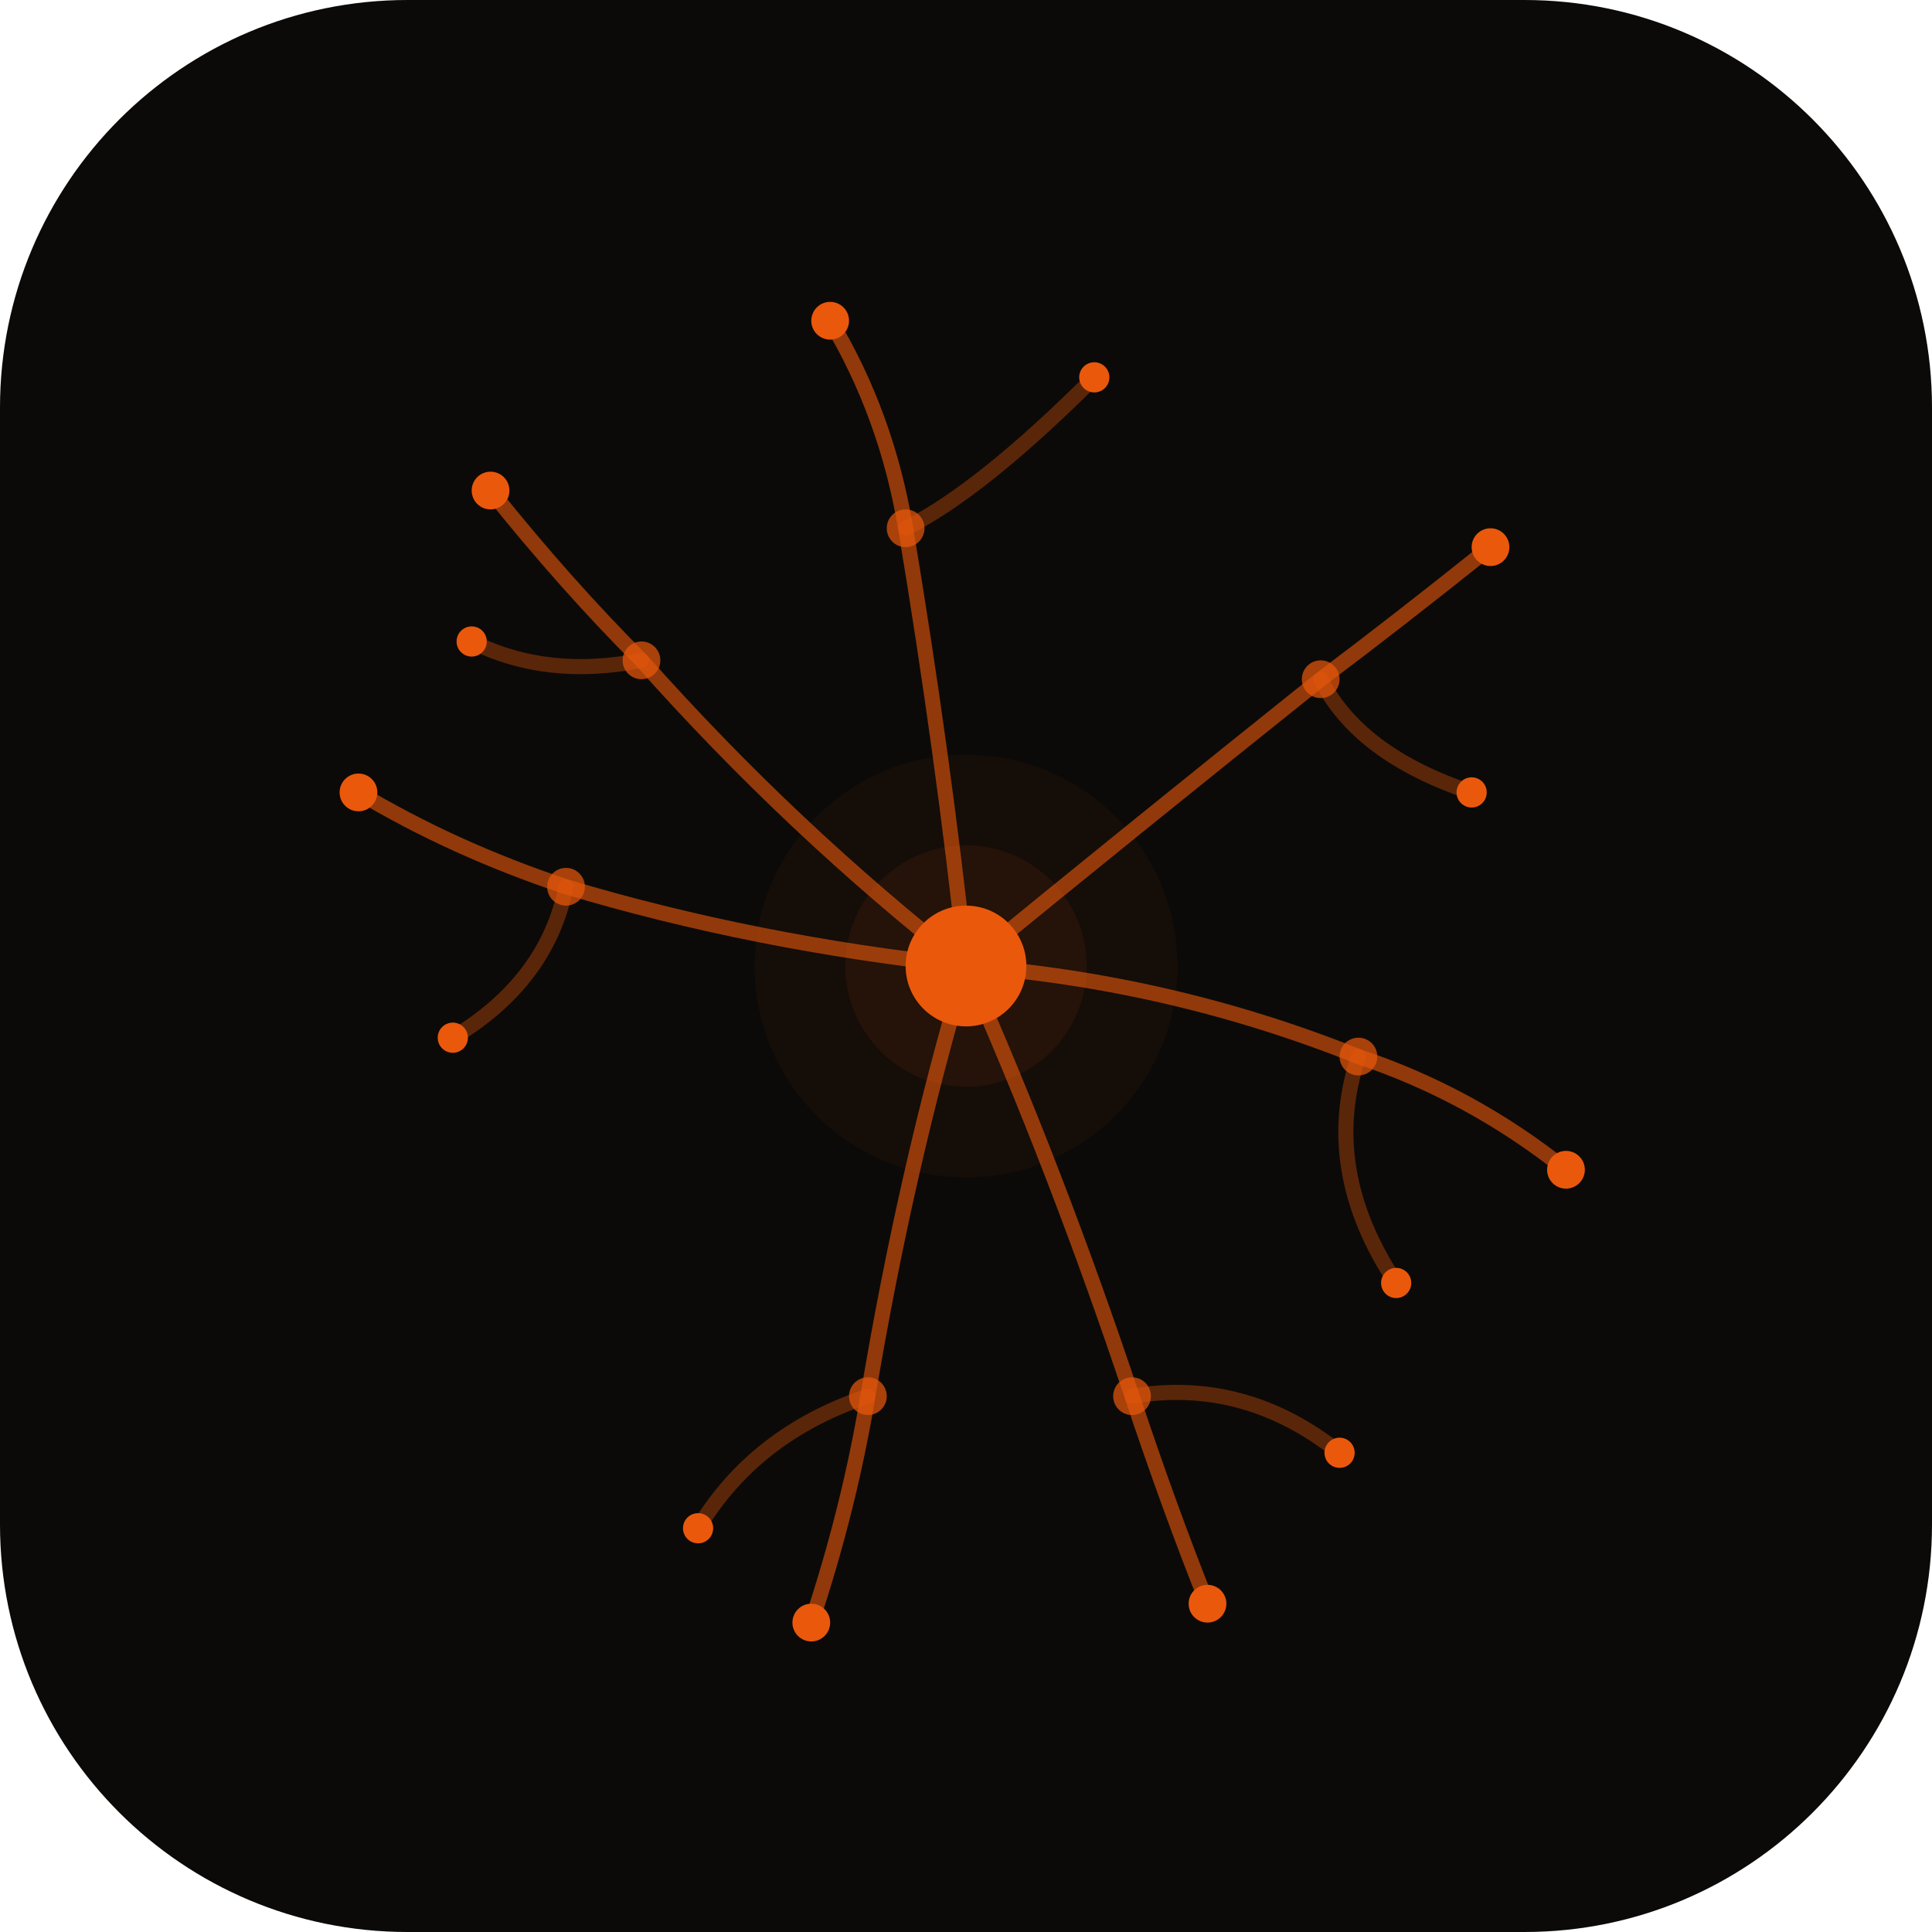
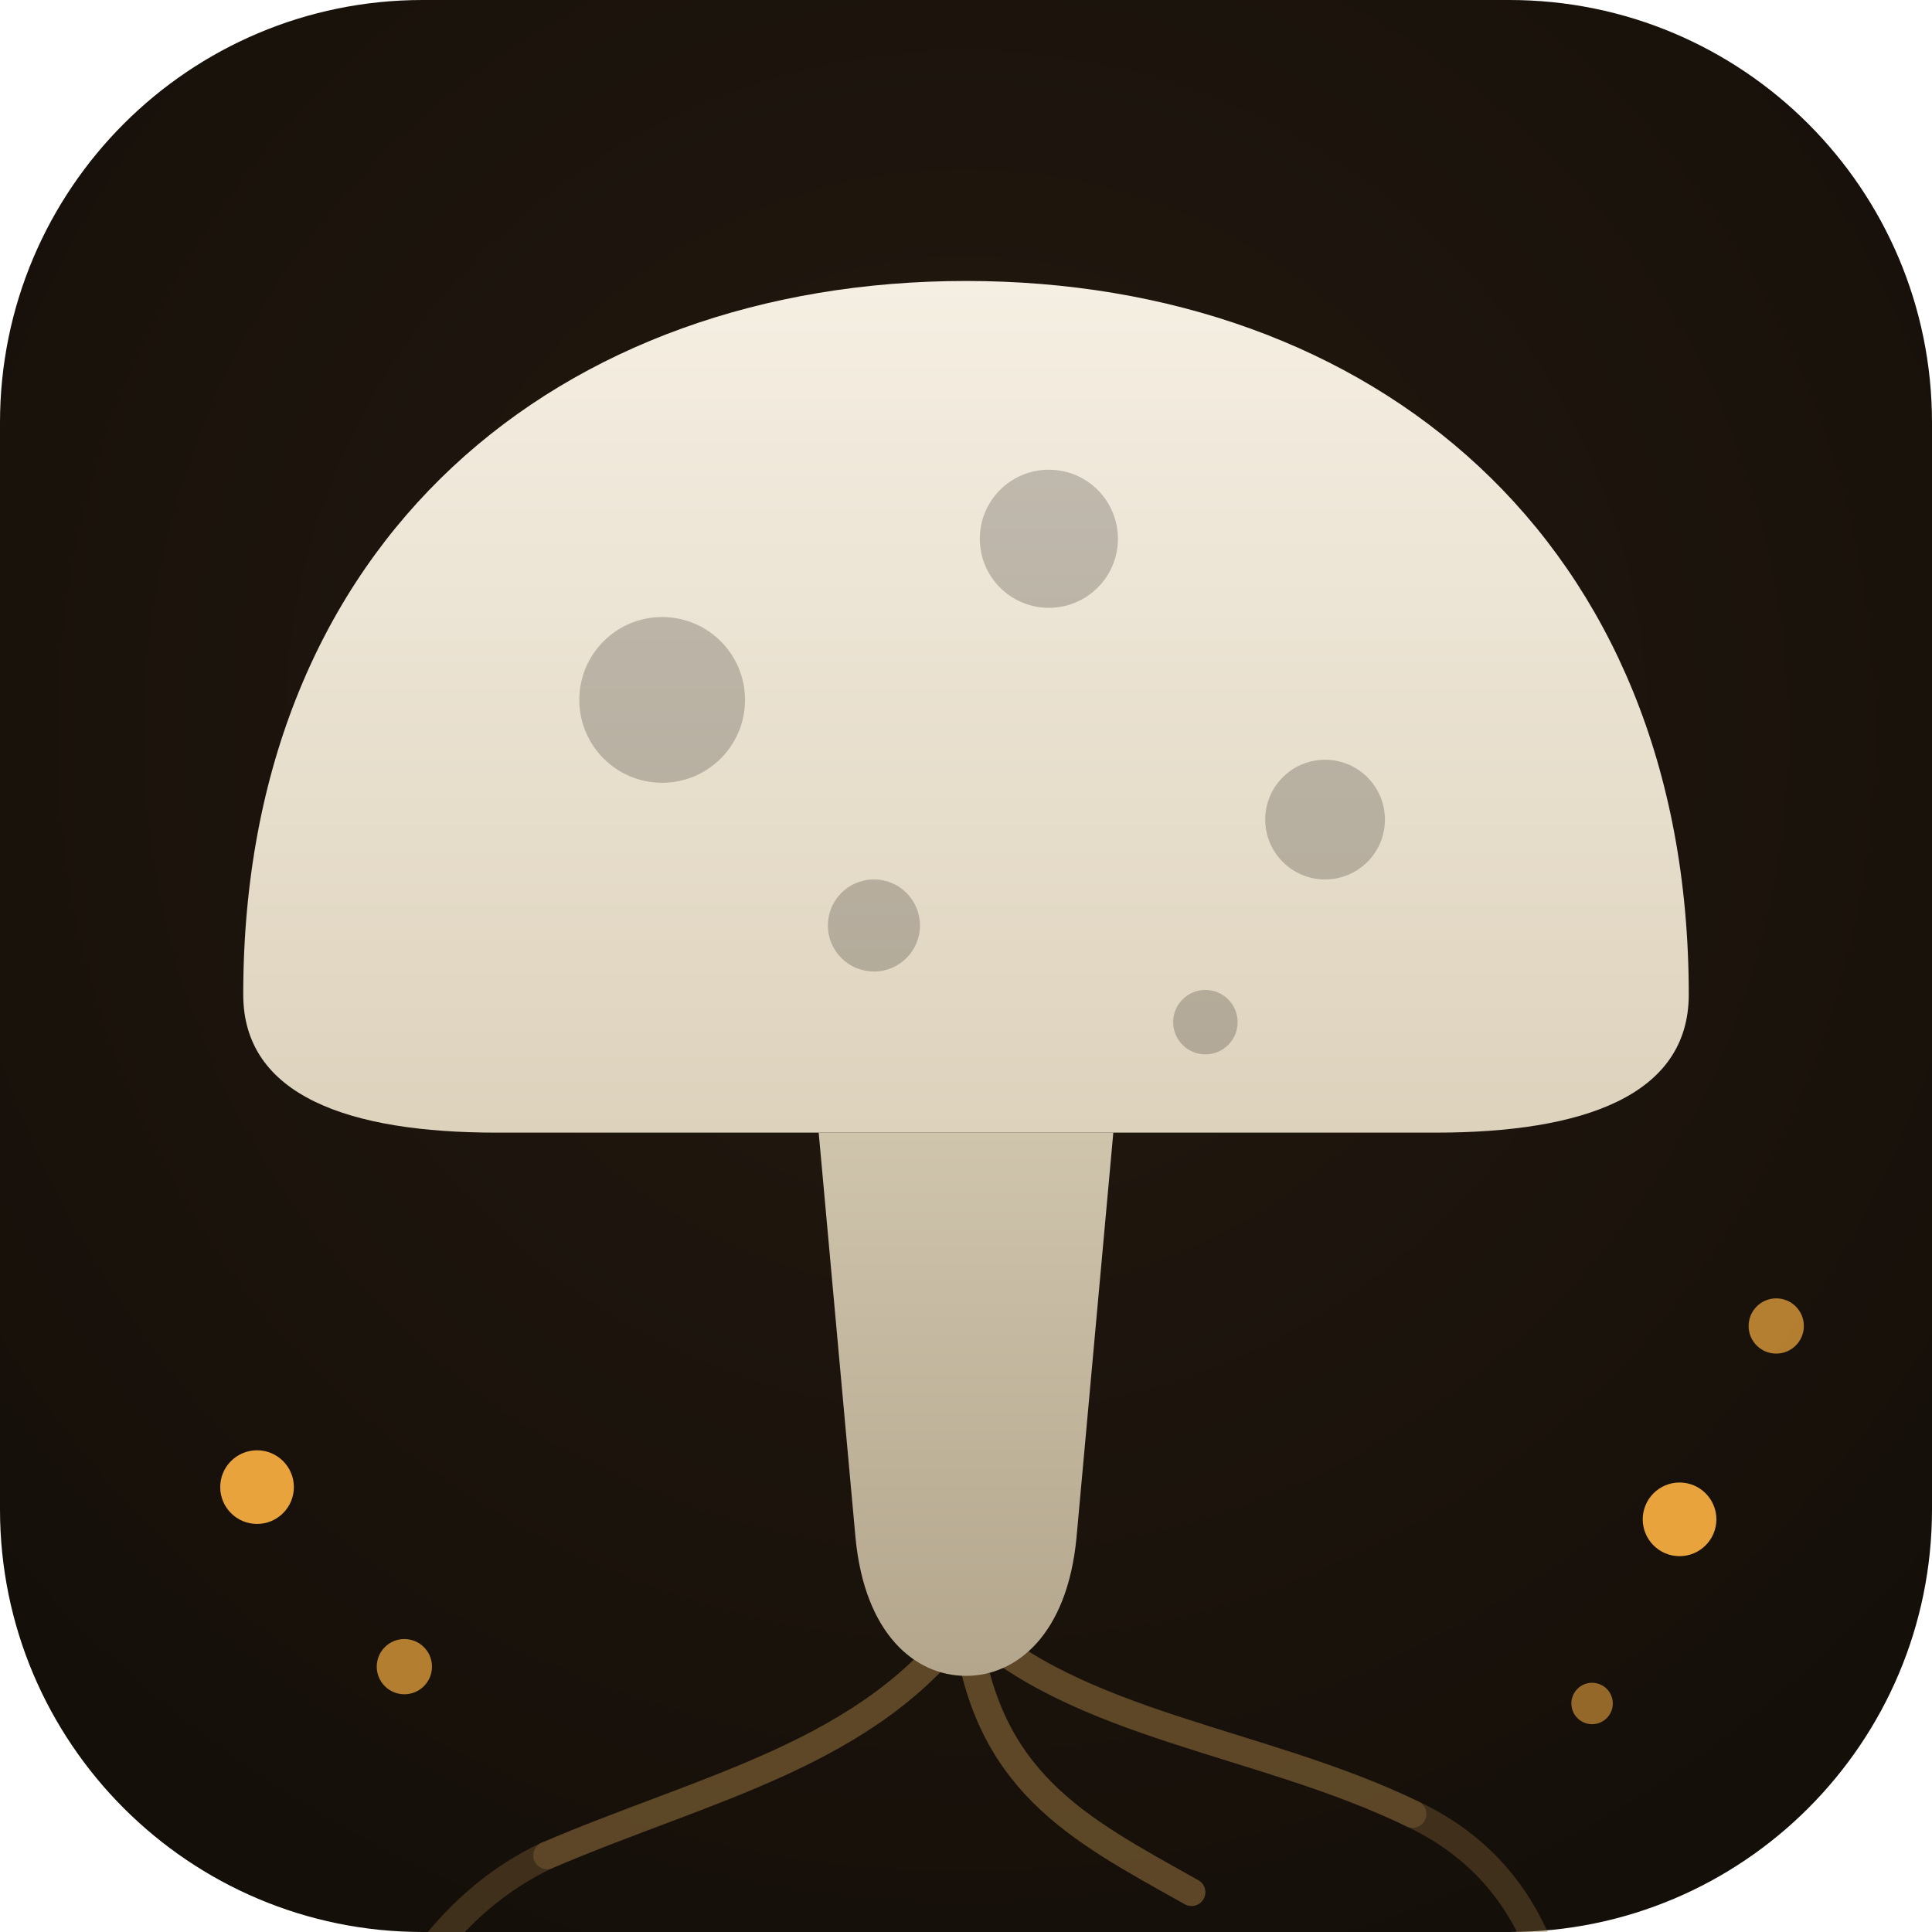
- <svg xmlns="http://www.w3.org/2000/svg" viewBox="0 0 512 512" fill="none">
-   <rect width="512" height="512" rx="108" fill="#0C0A08" />
-   <g stroke="#EA580C" stroke-width="4" stroke-linecap="round" fill="none">
-     <path d="M256 256 Q250 200 240 140 Q235 110 220 85" opacity="0.6" />
-     <path d="M240 140 Q260 130 290 100" opacity="0.35" />
-     <path d="M256 256 Q300 220 350 180 Q370 165 395 145" opacity="0.6" />
-     <path d="M350 180 Q360 200 390 210" opacity="0.35" />
-     <path d="M256 256 Q310 260 360 280 Q390 290 415 310" opacity="0.6" />
-     <path d="M360 280 Q350 310 370 340" opacity="0.35" />
-     <path d="M256 256 Q280 310 300 370 Q310 400 320 425" opacity="0.6" />
-     <path d="M300 370 Q330 365 355 385" opacity="0.35" />
-     <path d="M256 256 Q240 310 230 370 Q225 400 215 430" opacity="0.6" />
-     <path d="M230 370 Q200 380 185 405" opacity="0.35" />
-     <path d="M256 256 Q200 250 150 235 Q120 225 95 210" opacity="0.6" />
-     <path d="M150 235 Q145 260 120 275" opacity="0.35" />
-     <path d="M256 256 Q210 220 170 175 Q150 155 130 130" opacity="0.6" />
-     <path d="M170 175 Q145 180 125 170" opacity="0.35" />
+ <svg xmlns="http://www.w3.org/2000/svg" viewBox="0 0 512 512">
+   <defs>
+     <radialGradient id="bg" cx="50%" cy="38%" r="80%">
+       <stop offset="0%" stop-color="#241a10" />
+       <stop offset="100%" stop-color="#120d08" />
+     </radialGradient>
+     <linearGradient id="cap" x1="0" y1="0" x2="0" y2="1">
+       <stop offset="0%" stop-color="#f5efe3" />
+       <stop offset="100%" stop-color="#ddd2bc" />
+     </linearGradient>
+     <linearGradient id="stem" x1="0" y1="0" x2="0" y2="1">
+       <stop offset="0%" stop-color="#cfc4ac" />
+       <stop offset="100%" stop-color="#b3a68d" />
+     </linearGradient>
+   </defs>
+   <rect x="0" y="0" width="512" height="512" rx="112" fill="url(#bg)" />
+   <g transform="translate(256,266) scale(1.22) translate(-256,-266)">
+     <g stroke="#8a6a3b" stroke-width="6" stroke-linecap="round" fill="none" opacity="0.6">
+       <path d="M256 400 C 235 429 200 436 165 451" />
+       <path d="M256 400 C 260 435 280 445 305 459" />
+       <path d="M256 400 C 280 423 320 426 353 442" />
+       <path d="M165 451 C 150 458 140 470 134 480" opacity="0.6" />
+       <path d="M353 442 C 370 450 378 463 382 475" opacity="0.6" />
+     </g>
+     <path d="M224 294 L288 294 L280 382 C 278 403 267 412 256 412 C 245 412 234 403 232 382 Z" fill="url(#stem)" />
+     <path d="M99 264              C 99 165 168 109 256 109              C 344 109 413 165 413 264              C 413 286 390 294 358 294              L 154 294              C 122 294 99 286 99 264 Z" fill="url(#cap)" />
+     <g fill="#120d08" opacity="0.22">
+       <circle cx="190" cy="200" r="18" />
+       <circle cx="274" cy="165" r="15" />
+       <circle cx="334" cy="226" r="13" />
+       <circle cx="236" cy="249" r="10" />
+       <circle cx="308" cy="270" r="7" />
+     </g>
+     <g fill="#e8a33d">
+       <circle cx="102" cy="371" r="8" />
+       <circle cx="134" cy="410" r="6" opacity="0.75" />
+       <circle cx="411" cy="378" r="8" />
+       <circle cx="432" cy="336" r="6" opacity="0.75" />
+       <circle cx="392" cy="418" r="4.5" opacity="0.6" />
+     </g>
  </g>
-   <g fill="#EA580C">
-     <circle cx="220" cy="85" r="5" />
-     <circle cx="290" cy="100" r="4" />
-     <circle cx="395" cy="145" r="5" />
-     <circle cx="390" cy="210" r="4" />
-     <circle cx="415" cy="310" r="5" />
-     <circle cx="370" cy="340" r="4" />
-     <circle cx="320" cy="425" r="5" />
-     <circle cx="355" cy="385" r="4" />
-     <circle cx="215" cy="430" r="5" />
-     <circle cx="185" cy="405" r="4" />
-     <circle cx="95" cy="210" r="5" />
-     <circle cx="120" cy="275" r="4" />
-     <circle cx="130" cy="130" r="5" />
-     <circle cx="125" cy="170" r="4" />
-     <circle cx="240" cy="140" r="5" opacity="0.7" />
-     <circle cx="350" cy="180" r="5" opacity="0.7" />
-     <circle cx="360" cy="280" r="5" opacity="0.7" />
-     <circle cx="300" cy="370" r="5" opacity="0.7" />
-     <circle cx="230" cy="370" r="5" opacity="0.7" />
-     <circle cx="150" cy="235" r="5" opacity="0.7" />
-     <circle cx="170" cy="175" r="5" opacity="0.7" />
-   </g>
-   <circle cx="256" cy="256" r="16" fill="#EA580C" />
-   <circle cx="256" cy="256" r="32" fill="#EA580C" opacity="0.08" />
-   <circle cx="256" cy="256" r="56" fill="#EA580C" opacity="0.04" />
</svg>
